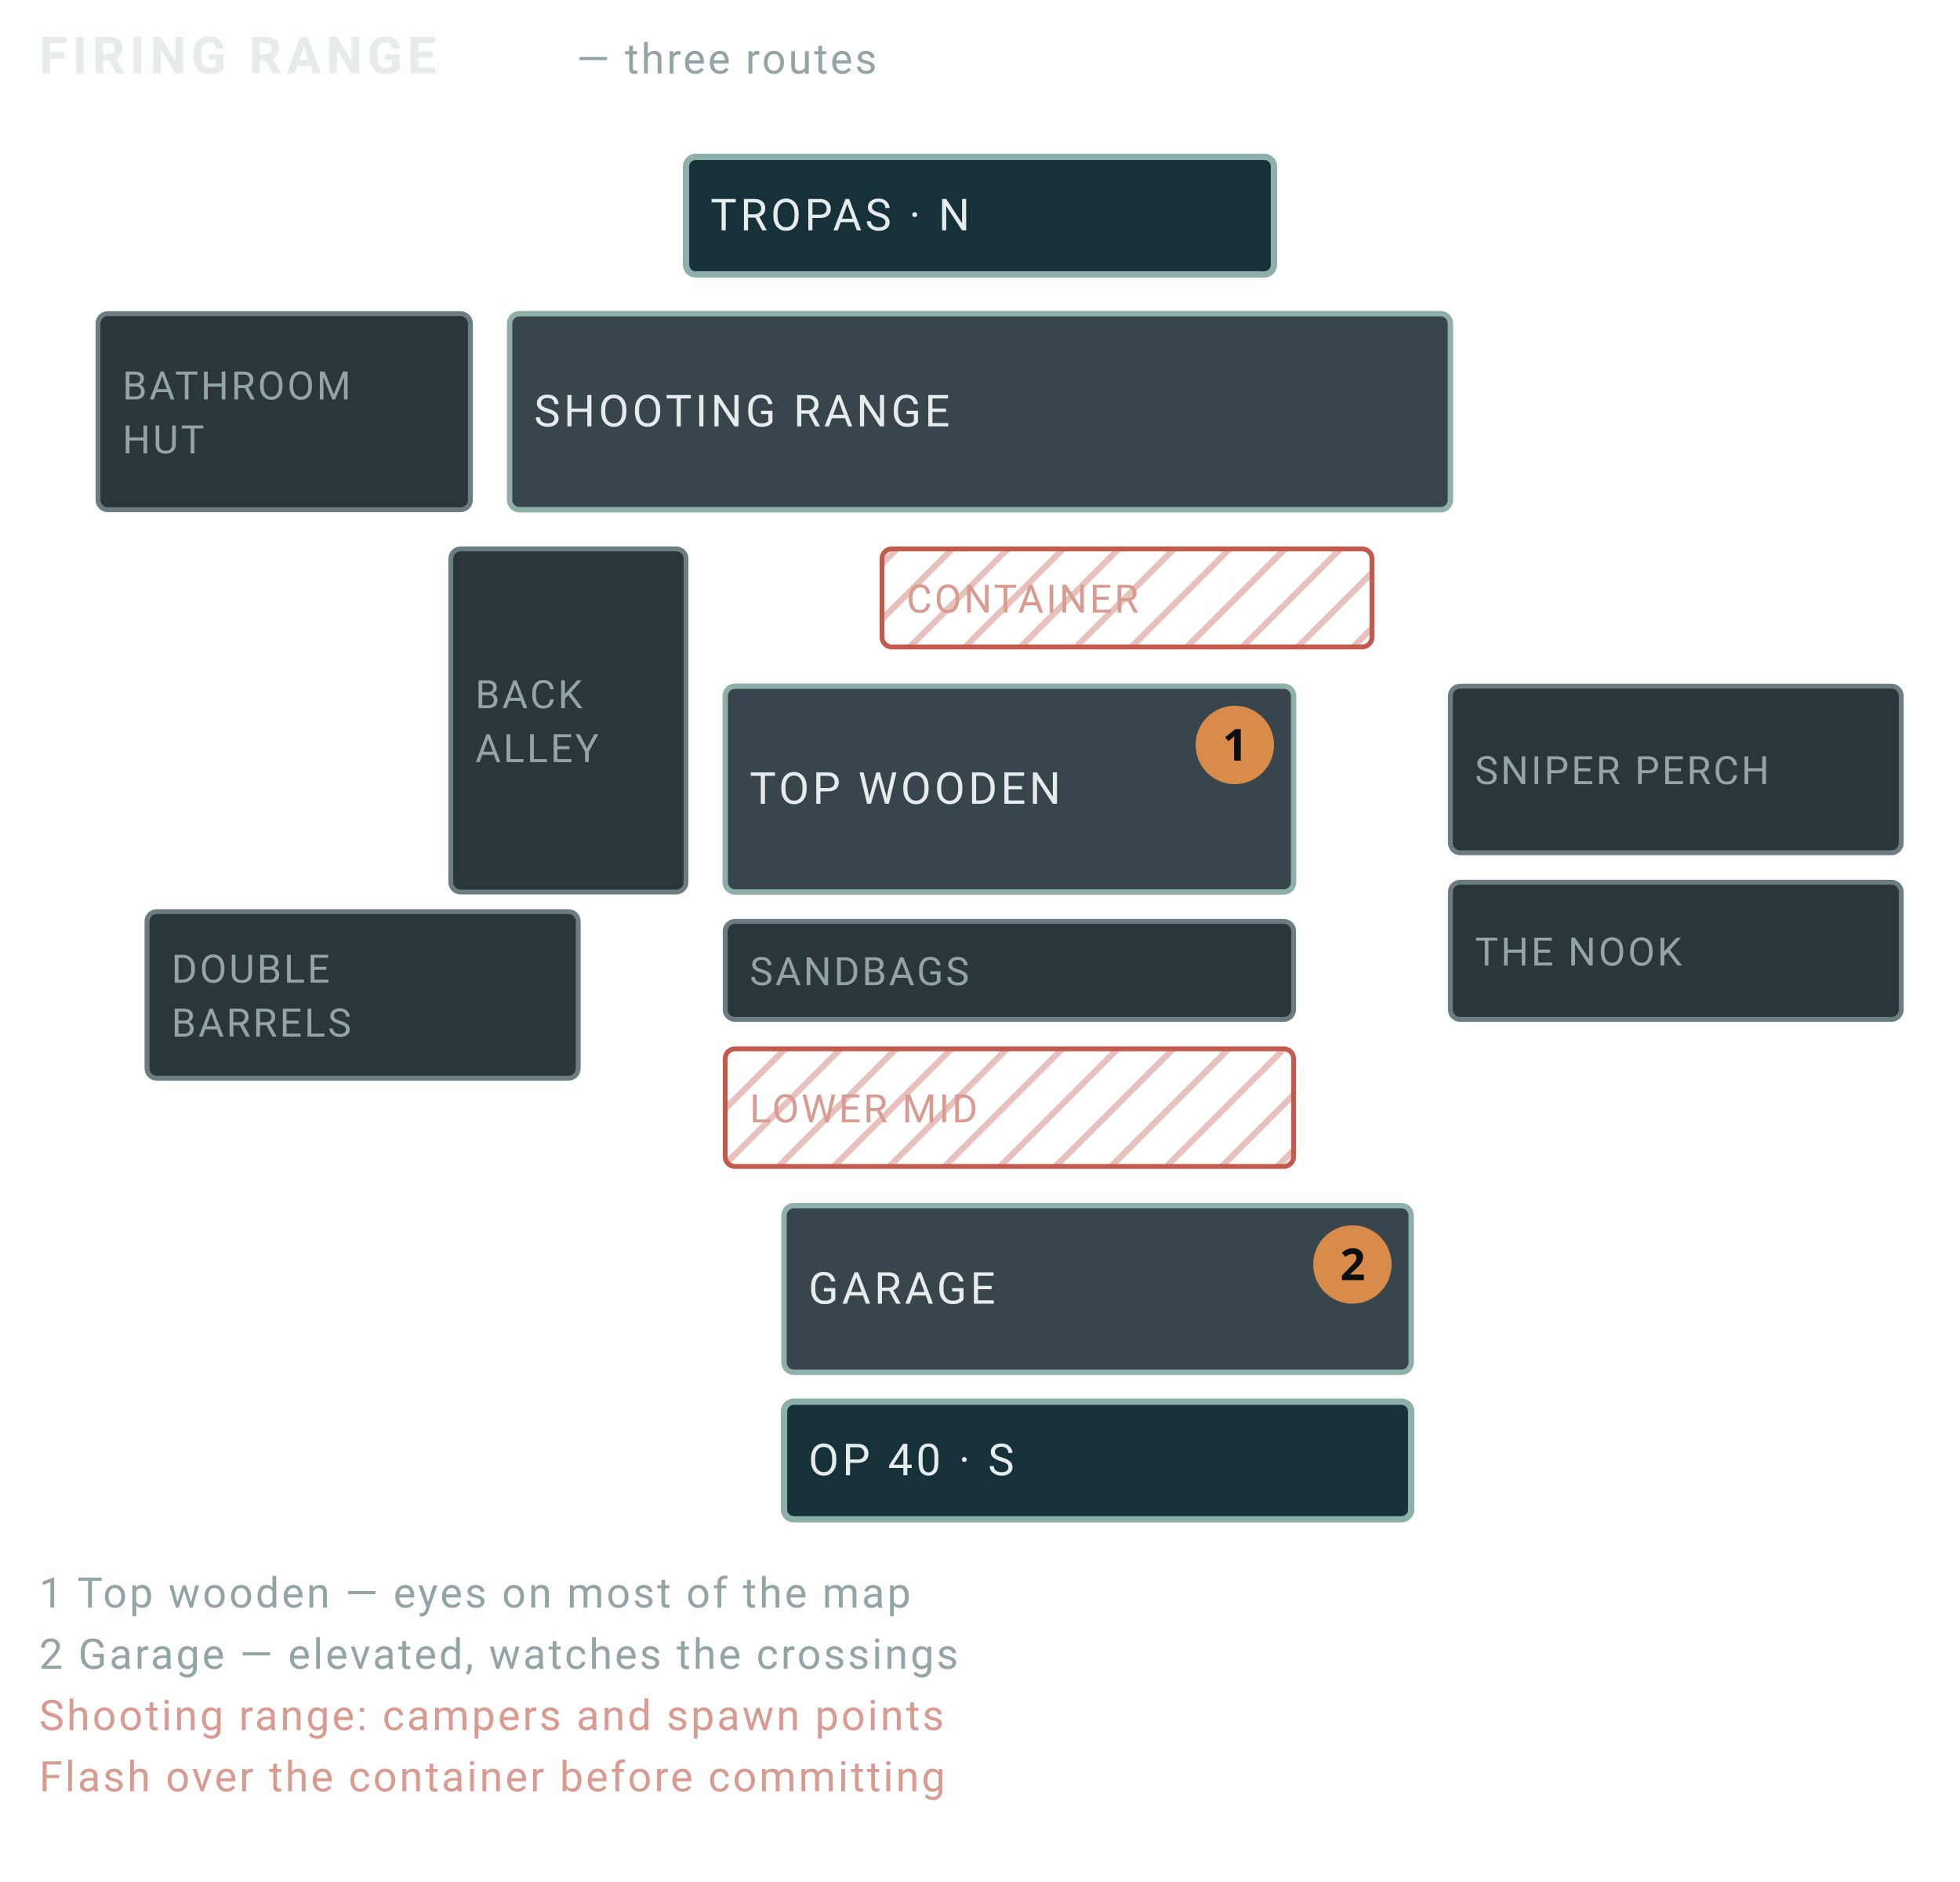
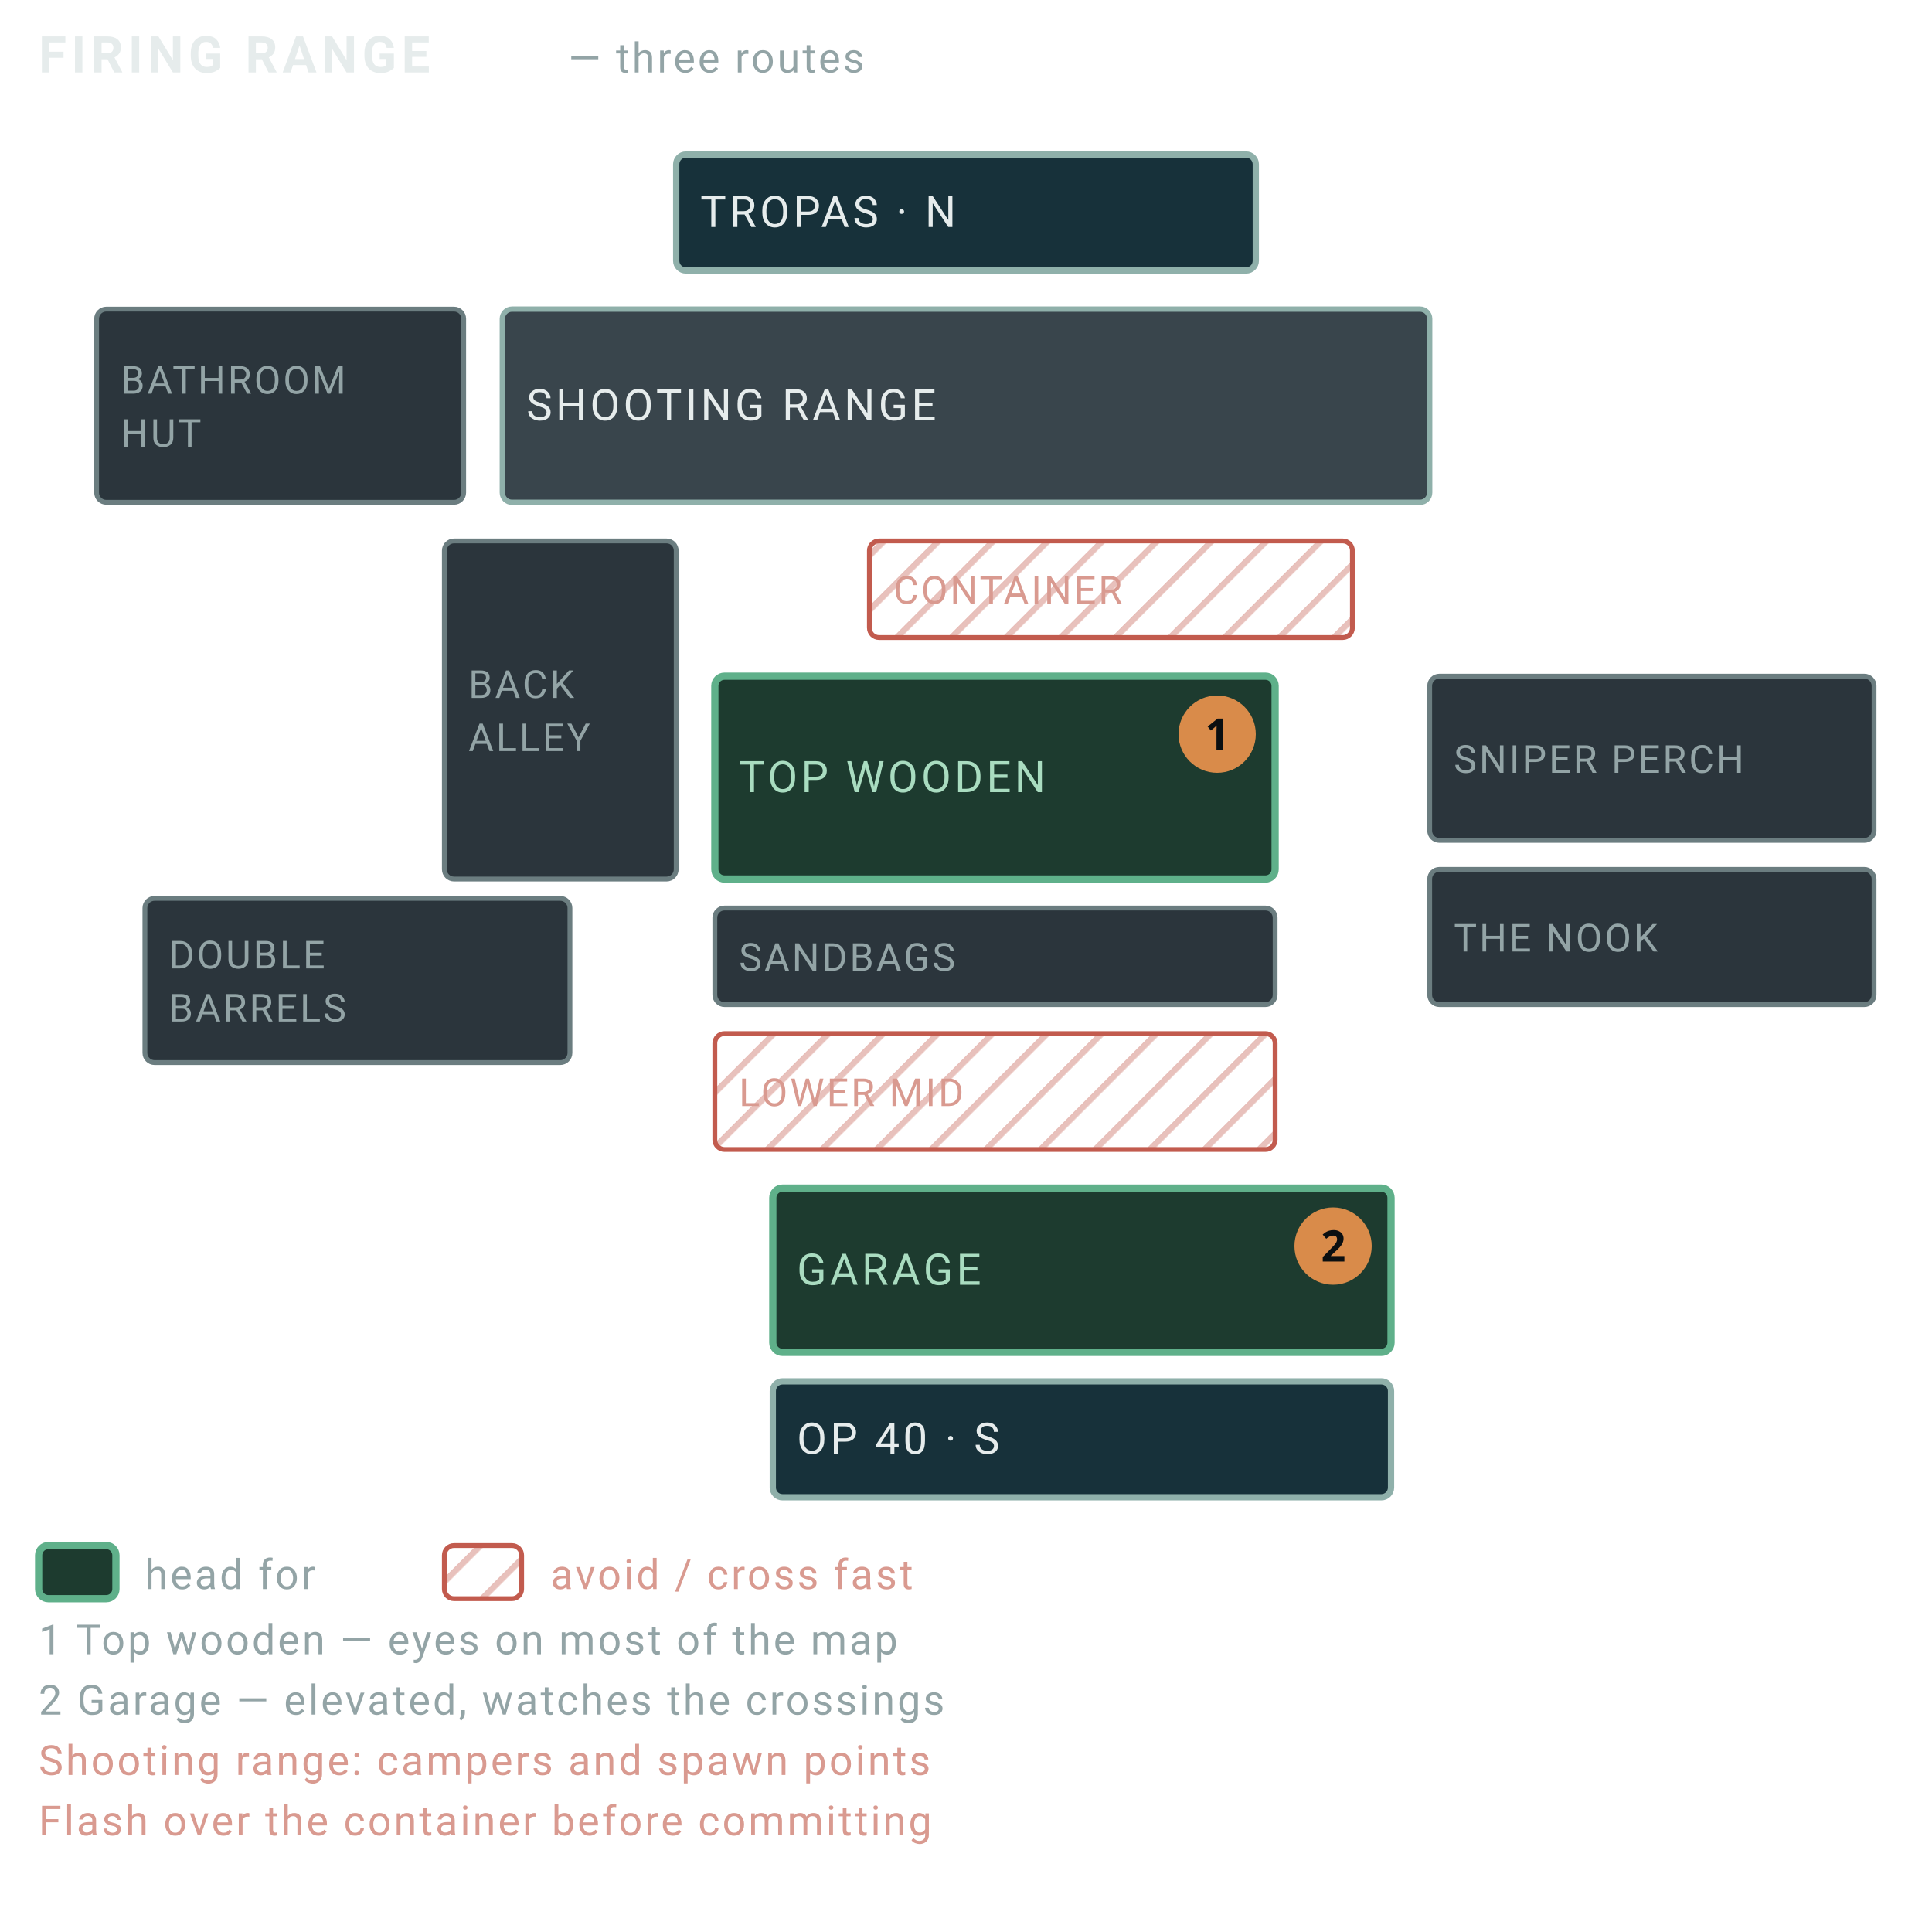
- <svg xmlns="http://www.w3.org/2000/svg" width="400" height="384" viewBox="0 0 400 384" role="img" aria-label="Firing Range tactical schematic, traced from the in-game minimap.">
+ <svg xmlns="http://www.w3.org/2000/svg" width="400" height="398.5" viewBox="0 0 400 398.5" role="img" aria-label="Firing Range tactical schematic, traced from the in-game minimap.">
  <defs>
    <pattern id="hz" width="8" height="8" patternTransform="rotate(45)" patternUnits="userSpaceOnUse">
      <line x1="0" y1="0" x2="0" y2="8" stroke="#c25b4e" stroke-width="2.5" opacity="0.38" />
    </pattern>
    <style>
.terr{fill:#1b2429;stroke:#55636e;stroke-width:1.4}
.b{fill:#39454c;stroke:#8fb0aa;stroke-width:1.1}
.s{fill:#2b353c;stroke:#6b7d80;stroke-width:1}
.sp{fill:#17313a;stroke:#8fb0aa;stroke-width:1.3}
.rock{fill:#333f45;stroke:#7d8f92;stroke-width:0.9}
.water{fill:#24343c;stroke:#8fb0aa;stroke-width:1}
.hot{fill:url(#hz);stroke:#c25b4e;stroke-width:1}
.lbl{fill:#e6ecec;font-family:ui-sans-serif,system-ui,'Segoe UI',Roboto,sans-serif;
     font-size:9.0px;letter-spacing:0.7px}
.lbl2{fill:#93a4a6;font-family:ui-sans-serif,system-ui,'Segoe UI',Roboto,sans-serif;
      font-size:8.0px;letter-spacing:0.5px}
.hotlbl{fill:#d99a90;font-family:ui-sans-serif,system-ui,'Segoe UI',Roboto,sans-serif;
        font-size:8.0px;letter-spacing:0.5px}
.ttl{fill:#e6ecec;font-family:ui-sans-serif,system-ui,'Segoe UI',Roboto,sans-serif;
     font-size:10.5px;letter-spacing:1.0px;font-weight:600}
.key{fill:#93a4a6;font-family:ui-sans-serif,system-ui,'Segoe UI',Roboto,sans-serif;
     font-size:8.6px;letter-spacing:0.5px}
.keyhot{fill:#d99a90;font-family:ui-sans-serif,system-ui,'Segoe UI',Roboto,sans-serif;
        font-size:8.6px;letter-spacing:0.5px}
.pin{fill:#d98b4a}
.pinn{fill:#0b0f11;font-family:ui-sans-serif,system-ui,sans-serif;font-size:9px;font-weight:700}
.link{stroke:#55636e;stroke-width:1.3;fill:none;stroke-dasharray:3 3}
+ 
+ .go{fill:#1d3b2f;stroke:#5fb08a;stroke-width:1.5}
+ .golbl{fill:#a9dcc0;font-family:ui-sans-serif,system-ui,'Segoe UI',Roboto,sans-serif;
+        font-size:9px;letter-spacing:0.7px}
</style>
  </defs>
  <text class="ttl" x="8" y="15">FIRING RANGE</text>
  <text class="key" x="117.68" y="15">— three routes</text>
  <rect class="sp" x="140" y="32" width="120" height="24" rx="2" />
  <text class="lbl" x="145" y="47">TROPAS · N</text>
  <rect class="b" x="104" y="64" width="192" height="40" rx="2" />
  <text class="lbl" x="109" y="87">SHOOTING RANGE</text>
  <rect class="s" x="20" y="64" width="76" height="40" rx="2" />
  <text class="lbl2" x="25" y="81.5">BATHROOM</text>
  <text class="lbl2" x="25" y="92.5">HUT</text>
  <rect class="hot" x="180" y="112" width="100" height="20" rx="2" />
  <text class="hotlbl" x="185" y="125">CONTAINER</text>
  <rect class="s" x="92" y="112" width="48" height="70" rx="2" />
  <text class="lbl2" x="97" y="144.5">BACK</text>
  <text class="lbl2" x="97" y="155.5">ALLEY</text>
-   <rect class="b" x="148" y="140" width="116" height="42" rx="2" />
-   <text class="lbl" x="153" y="164">TOP WOODEN</text>
+   <rect class="go" x="148" y="140" width="116" height="42" rx="2" />
+   <text class="golbl" x="153" y="164">TOP WOODEN</text>
  <rect class="s" x="296" y="140" width="92" height="34" rx="2" />
  <text class="lbl2" x="301" y="160">SNIPER PERCH</text>
  <rect class="s" x="296" y="180" width="92" height="28" rx="2" />
  <text class="lbl2" x="301" y="197">THE NOOK</text>
  <rect class="s" x="148" y="188" width="116" height="20" rx="2" />
  <text class="lbl2" x="153" y="201">SANDBAGS</text>
  <rect class="hot" x="148" y="214" width="116" height="24" rx="2" />
  <text class="hotlbl" x="153" y="229">LOWER MID</text>
  <rect class="s" x="30" y="186" width="88" height="34" rx="2" />
  <text class="lbl2" x="35" y="200.5">DOUBLE</text>
  <text class="lbl2" x="35" y="211.5">BARRELS</text>
-   <rect class="b" x="160" y="246" width="128" height="34" rx="2" />
-   <text class="lbl" x="165" y="266">GARAGE</text>
+   <rect class="go" x="160" y="246" width="128" height="34" rx="2" />
+   <text class="golbl" x="165" y="266">GARAGE</text>
  <rect class="sp" x="160" y="286" width="128" height="24" rx="2" />
  <text class="lbl" x="165" y="301">OP 40 · S</text>
  <circle class="pin" cx="252" cy="152" r="8" />
  <text class="pinn" x="249.5" y="155.2">1</text>
  <circle class="pin" cx="276" cy="258" r="8" />
  <text class="pinn" x="273.5" y="261.2">2</text>
-   <text class="key" x="8" y="328">1  Top wooden — eyes on most of the map</text>
-   <text class="key" x="8" y="340.5">2  Garage — elevated, watches the crossings</text>
-   <text class="keyhot" x="8" y="353">Shooting range: campers and spawn points</text>
-   <text class="keyhot" x="8" y="365.5">Flash over the container before committing</text>
+   <rect class="go" x="8" y="320" width="16" height="11" rx="2" />
+   <text class="key" x="30" y="329">head for</text>
+   <rect class="hot" x="92" y="320" width="16" height="11" rx="2" />
+   <text class="keyhot" x="114" y="329">avoid / cross fast</text>
+   <text class="key" x="8" y="342.5">1  Top wooden — eyes on most of the map</text>
+   <text class="key" x="8" y="355">2  Garage — elevated, watches the crossings</text>
+   <text class="keyhot" x="8" y="367.5">Shooting range: campers and spawn points</text>
+   <text class="keyhot" x="8" y="380">Flash over the container before committing</text>
</svg>
